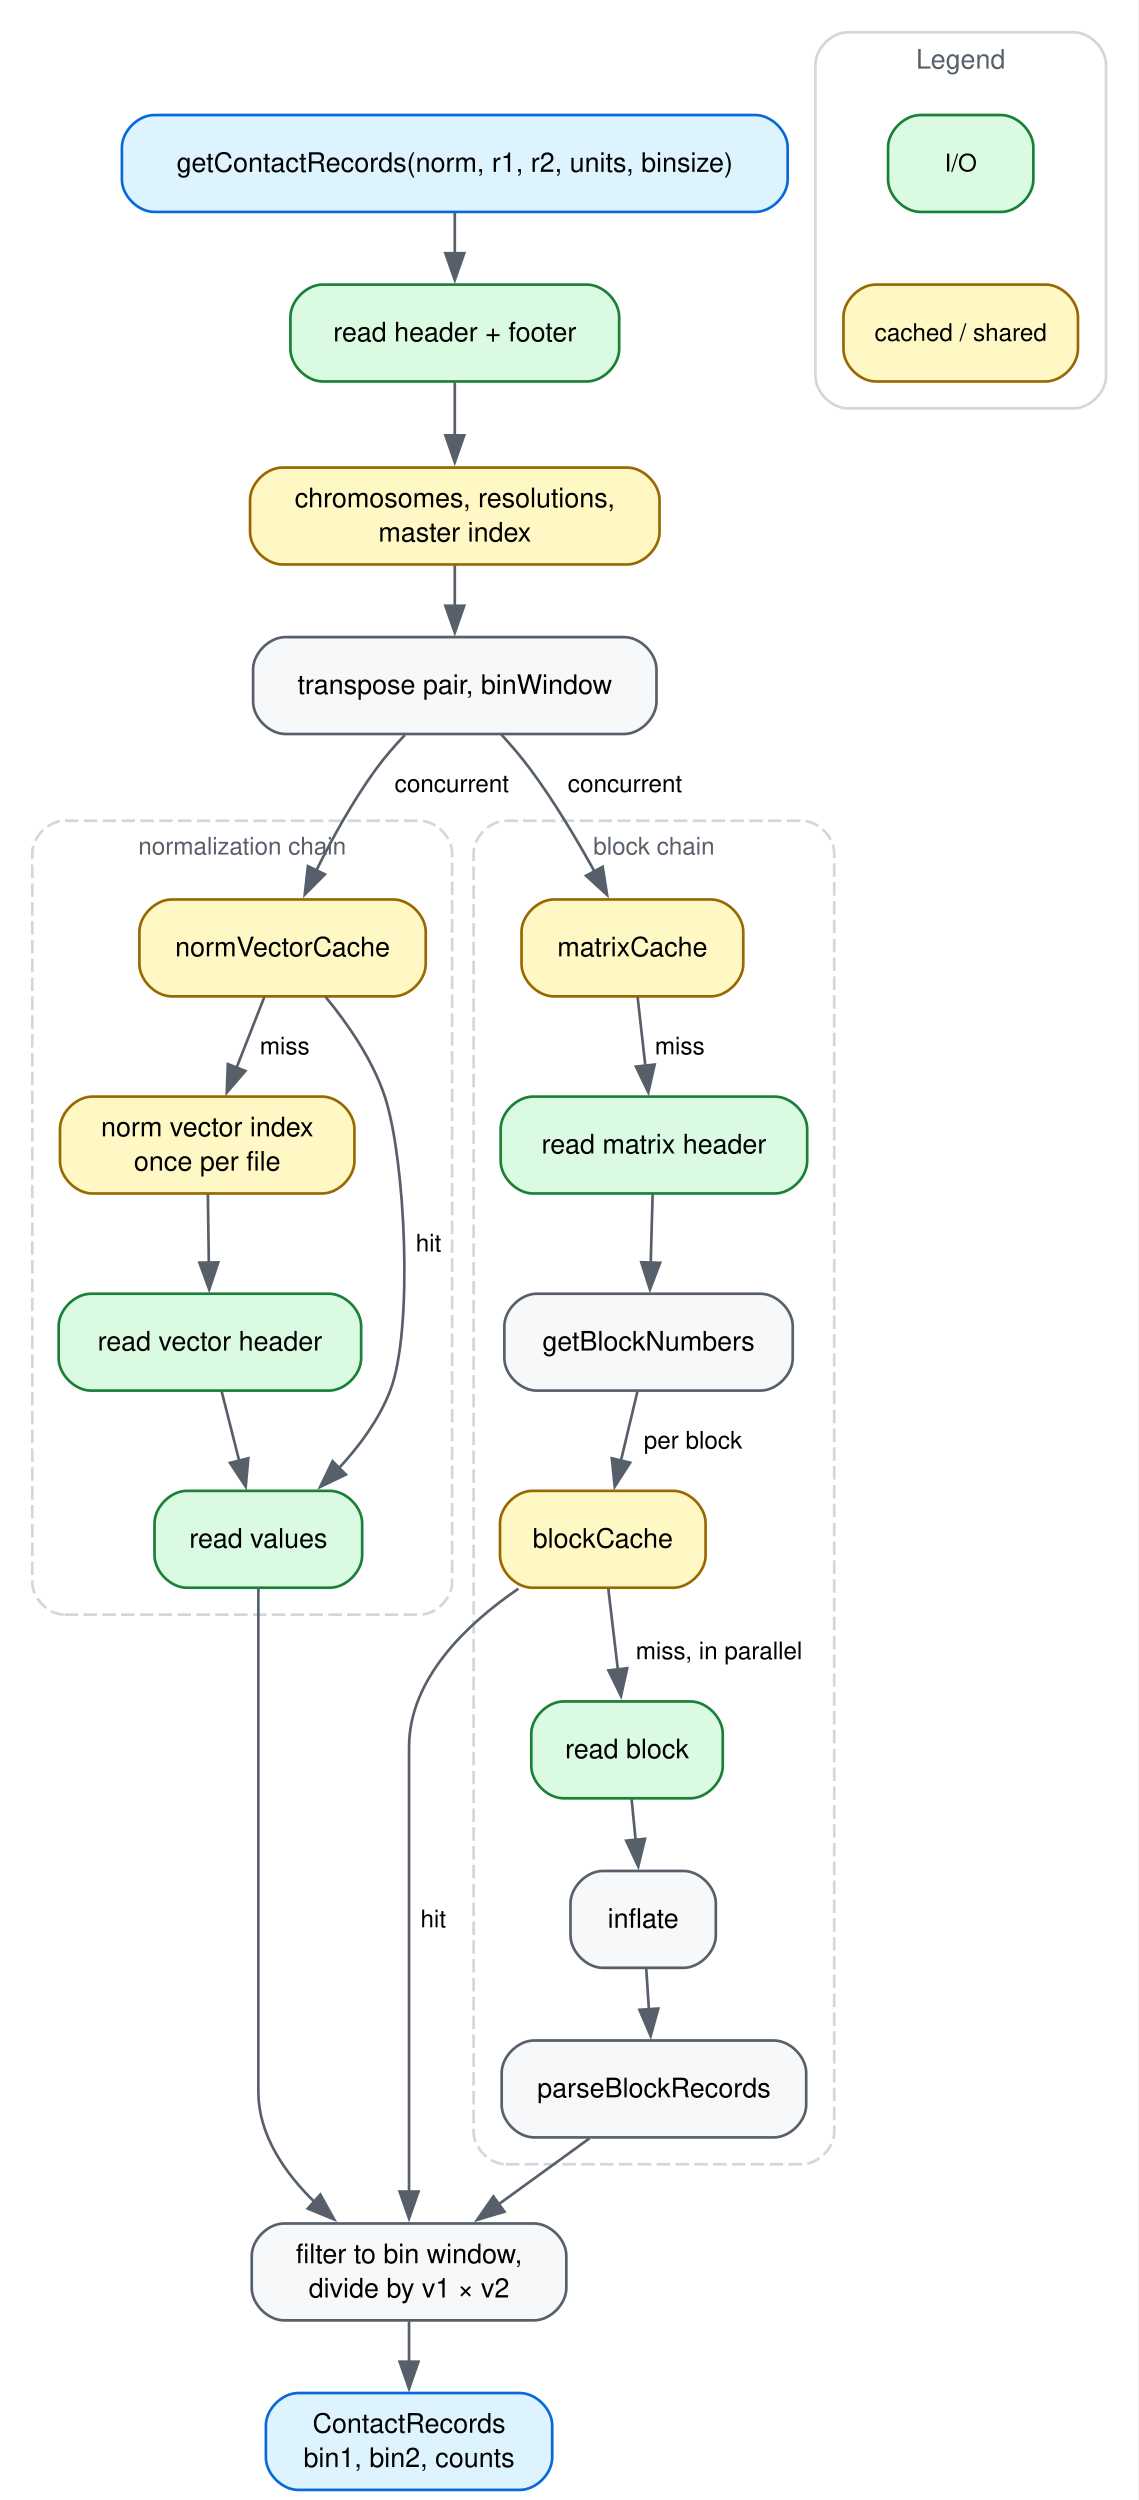
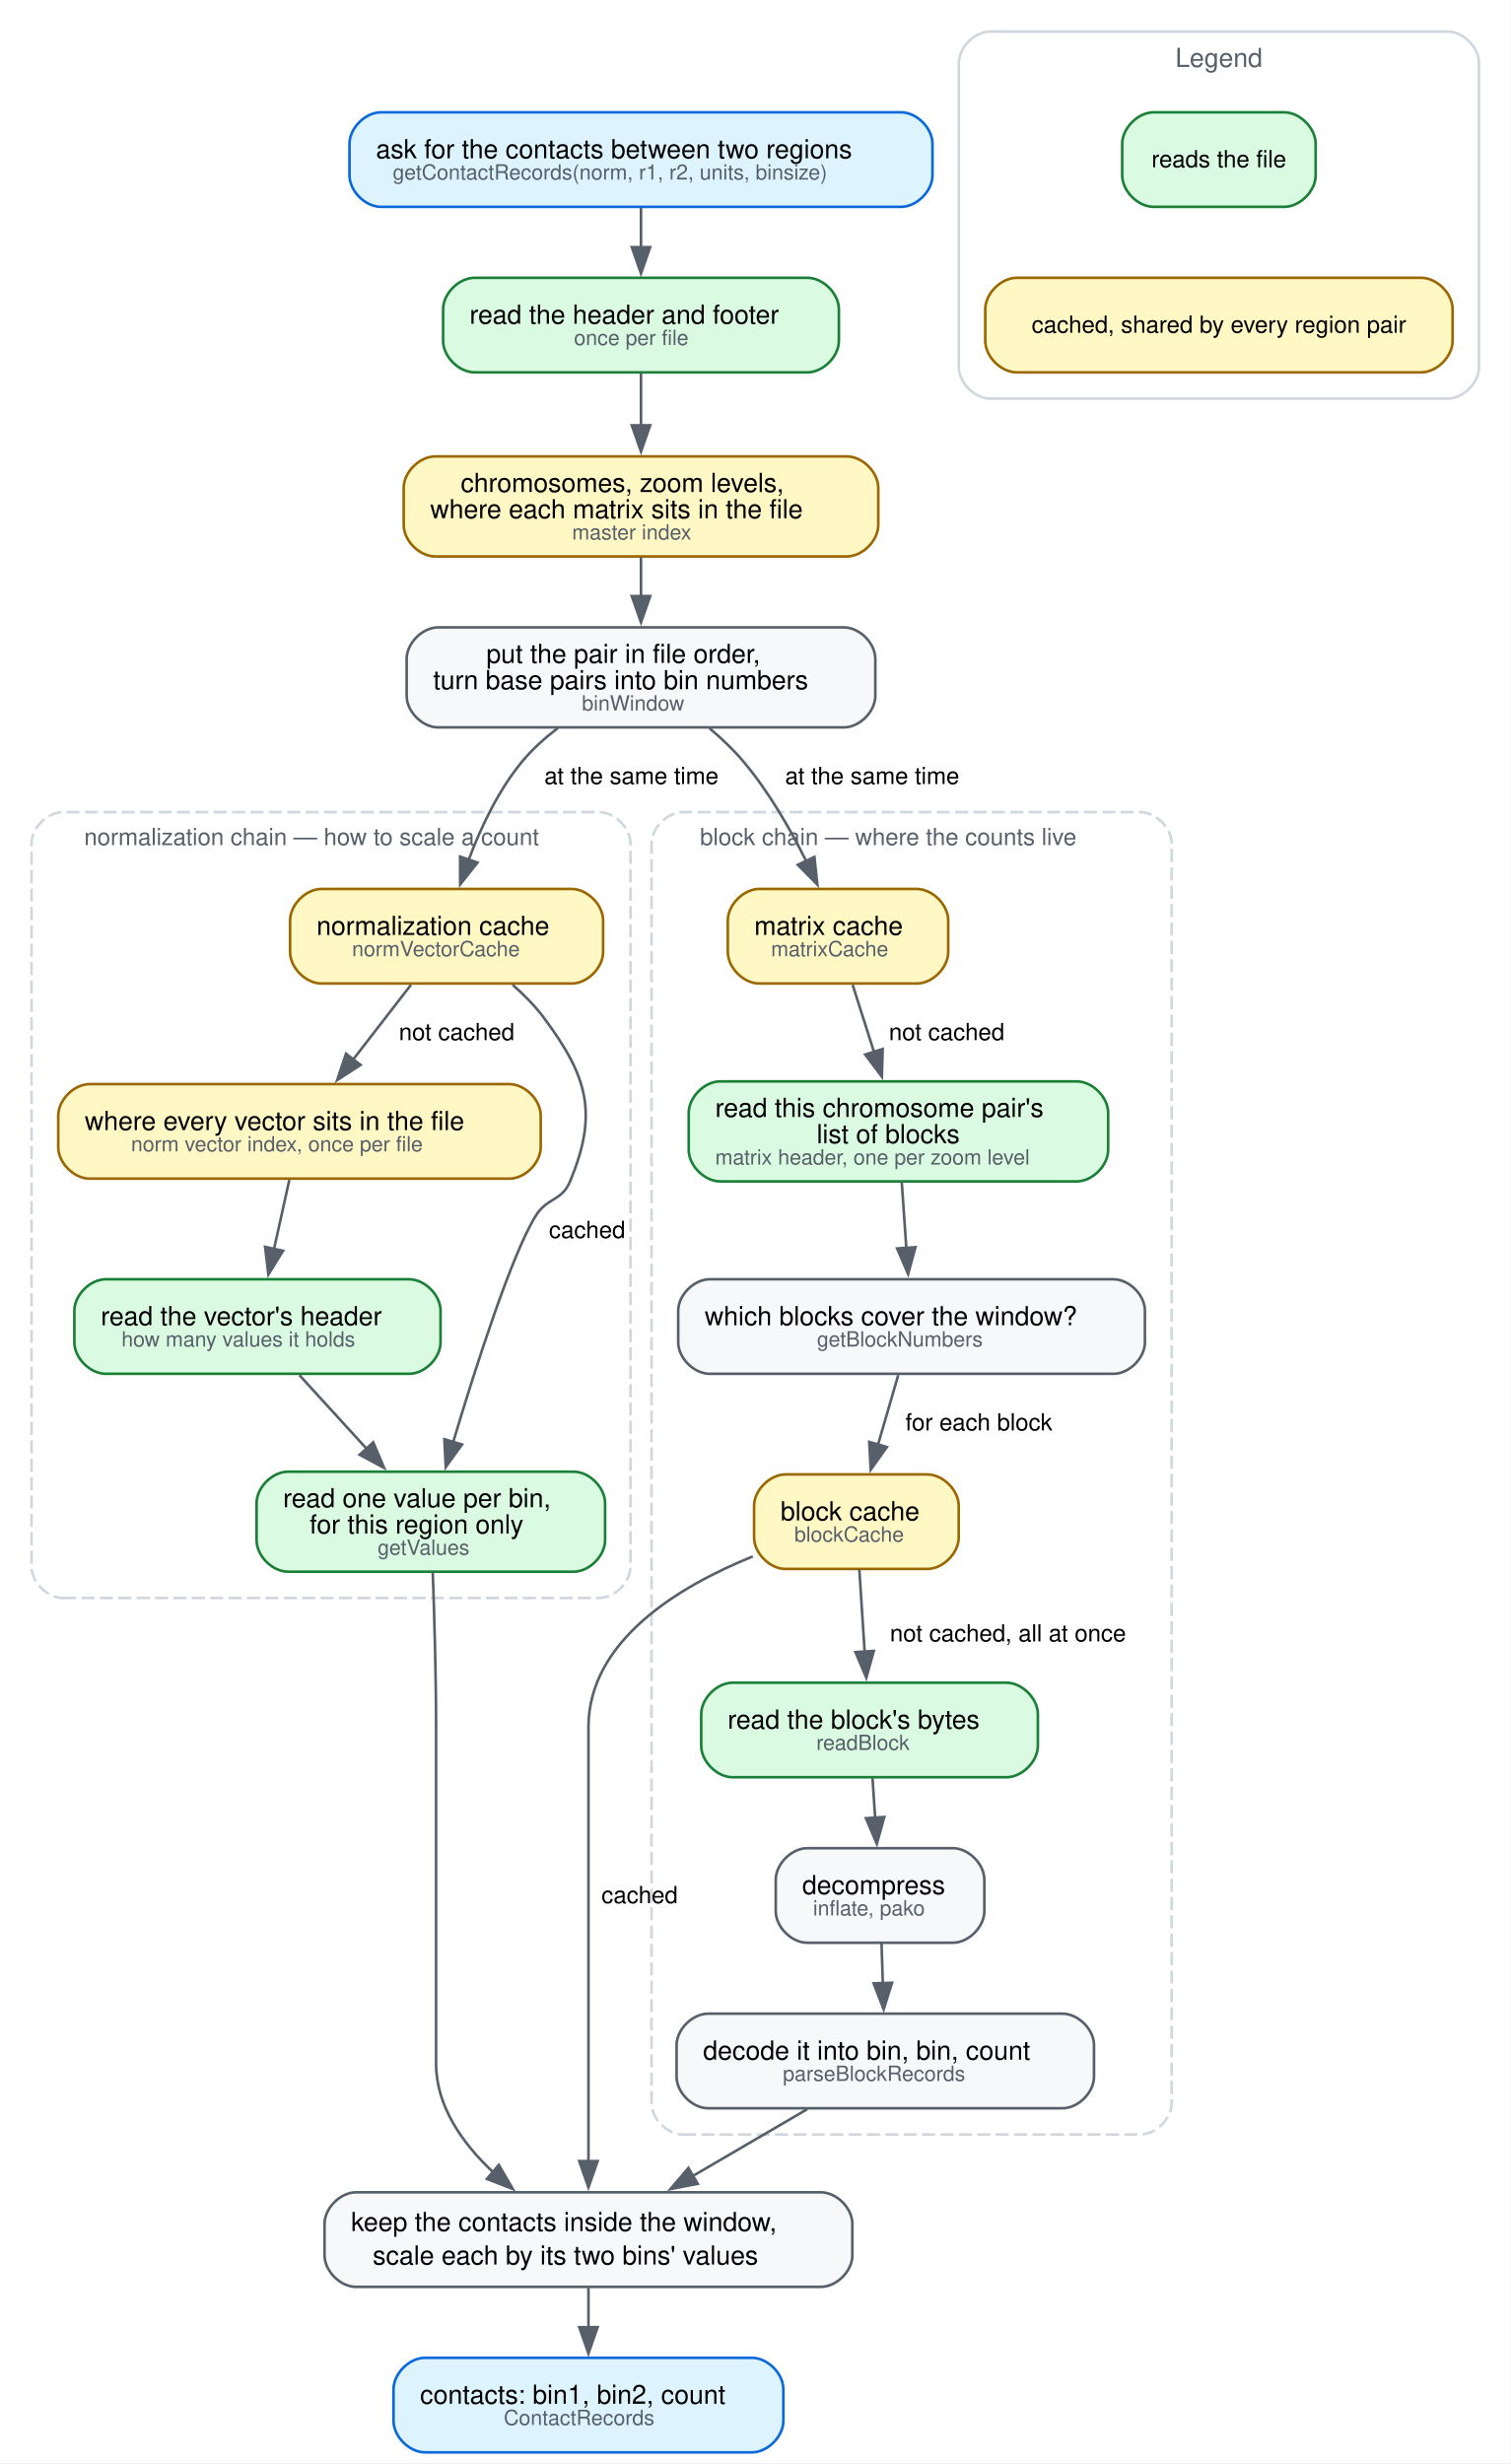
- <svg xmlns="http://www.w3.org/2000/svg" width="423pt" height="929pt" viewBox="0.00 0.00 423.00 929.00">
-   <g id="graph0" class="graph" transform="scale(1 1) rotate(0) translate(4 925.25)">
-     <polygon fill="white" stroke="none" points="-4,4 -4,-925.25 419,-925.25 419,4 -4,4" />
+ <svg xmlns="http://www.w3.org/2000/svg" width="575pt" height="938pt" viewBox="0.00 0.00 575.00 938.00">
+   <g id="graph0" class="graph" transform="scale(1 1) rotate(0) translate(4 933.57)">
+     <polygon fill="white" stroke="none" points="-4,4 -4,-933.57 571,-933.57 571,4 -4,4" />
    <g id="clust1" class="cluster">
-       <path fill="white" stroke="#d0d7de" stroke-dasharray="5,2" d="M20,-325.25C20,-325.25 152,-325.25 152,-325.25 158,-325.25 164,-331.25 164,-337.25 164,-337.25 164,-608.25 164,-608.25 164,-614.25 158,-620.25 152,-620.25 152,-620.25 20,-620.25 20,-620.25 14,-620.25 8,-614.25 8,-608.25 8,-608.25 8,-337.25 8,-337.25 8,-331.25 14,-325.25 20,-325.25" />
-       <text xml:space="preserve" text-anchor="middle" x="86" y="-607.7" font-family="Helvetica,sans-Serif" font-size="9.00" fill="#57606a">normalization chain</text>
+       <path fill="white" stroke="#d0d7de" stroke-dasharray="5,2" d="M20,-325.25C20,-325.25 224,-325.25 224,-325.25 230,-325.25 236,-331.25 236,-337.25 236,-337.25 236,-612.41 236,-612.41 236,-618.41 230,-624.41 224,-624.41 224,-624.41 20,-624.41 20,-624.41 14,-624.41 8,-618.41 8,-612.41 8,-612.41 8,-337.25 8,-337.25 8,-331.25 14,-325.25 20,-325.25" />
+       <text xml:space="preserve" text-anchor="middle" x="114.62" y="-611.86" font-family="Helvetica,sans-Serif" font-size="9.00" fill="#57606a">normalization chain — how to scale a count</text>
    </g>
    <g id="clust2" class="cluster">
-       <path fill="white" stroke="#d0d7de" stroke-dasharray="5,2" d="M184,-121C184,-121 294,-121 294,-121 300,-121 306,-127 306,-133 306,-133 306,-608.25 306,-608.25 306,-614.25 300,-620.25 294,-620.25 294,-620.25 184,-620.25 184,-620.25 178,-620.25 172,-614.25 172,-608.25 172,-608.25 172,-133 172,-133 172,-127 178,-121 184,-121" />
-       <text xml:space="preserve" text-anchor="middle" x="239" y="-607.7" font-family="Helvetica,sans-Serif" font-size="9.00" fill="#57606a">block chain</text>
+       <path fill="white" stroke="#d0d7de" stroke-dasharray="5,2" d="M256,-121C256,-121 430,-121 430,-121 436,-121 442,-127 442,-133 442,-133 442,-612.41 442,-612.41 442,-618.41 436,-624.41 430,-624.41 430,-624.41 256,-624.41 256,-624.41 250,-624.41 244,-618.41 244,-612.41 244,-612.41 244,-133 244,-133 244,-127 250,-121 256,-121" />
+       <text xml:space="preserve" text-anchor="middle" x="334.12" y="-611.86" font-family="Helvetica,sans-Serif" font-size="9.00" fill="#57606a">block chain — where the counts live</text>
    </g>
    <g id="clust4" class="cluster">
-       <path fill="white" stroke="#d0d7de" d="M311,-773.5C311,-773.5 395,-773.5 395,-773.5 401,-773.5 407,-779.5 407,-785.5 407,-785.5 407,-901.25 407,-901.25 407,-907.25 401,-913.25 395,-913.25 395,-913.25 311,-913.25 311,-913.25 305,-913.25 299,-907.25 299,-901.25 299,-901.25 299,-785.5 299,-785.5 299,-779.5 305,-773.5 311,-773.5" />
-       <text xml:space="preserve" text-anchor="middle" x="353" y="-899.75" font-family="Helvetica,sans-Serif" font-size="10.00" fill="#57606a">Legend</text>
+       <path fill="white" stroke="#d0d7de" d="M373,-781.82C373,-781.82 547,-781.82 547,-781.82 553,-781.82 559,-787.82 559,-793.82 559,-793.82 559,-909.57 559,-909.57 559,-915.57 553,-921.57 547,-921.57 547,-921.57 373,-921.57 373,-921.57 367,-921.57 361,-915.57 361,-909.57 361,-909.57 361,-793.82 361,-793.82 361,-787.82 367,-781.82 373,-781.82" />
+       <text xml:space="preserve" text-anchor="middle" x="460" y="-908.07" font-family="Helvetica,sans-Serif" font-size="10.00" fill="#57606a">Legend</text>
    </g>
    <g id="node1" class="node">
-       <path fill="#ddf4ff" stroke="#0969da" d="M276.7,-882.5C276.7,-882.5 53.3,-882.5 53.3,-882.5 47.3,-882.5 41.3,-876.5 41.3,-870.5 41.3,-870.5 41.3,-858.5 41.3,-858.5 41.3,-852.5 47.3,-846.5 53.3,-846.5 53.3,-846.5 276.7,-846.5 276.7,-846.5 282.7,-846.5 288.7,-852.5 288.7,-858.5 288.7,-858.5 288.7,-870.5 288.7,-870.5 288.7,-876.5 282.7,-882.5 276.7,-882.5" />
-       <text xml:space="preserve" text-anchor="middle" x="165" y="-861.38" font-family="Helvetica,sans-Serif" font-size="10.00">getContactRecords(norm, r1, r2, units, binsize)</text>
+       <path fill="#ddf4ff" stroke="#0969da" d="M338.96,-890.82C338.96,-890.82 141.04,-890.82 141.04,-890.82 135.04,-890.82 129.04,-884.82 129.04,-878.82 129.04,-878.82 129.04,-866.82 129.04,-866.82 129.04,-860.82 135.04,-854.82 141.04,-854.82 141.04,-854.82 338.96,-854.82 338.96,-854.82 344.96,-854.82 350.96,-860.82 350.96,-866.82 350.96,-866.82 350.96,-878.82 350.96,-878.82 350.96,-884.82 344.96,-890.82 338.96,-890.82" />
+       <text xml:space="preserve" text-anchor="start" x="139.12" y="-873.32" font-family="Helvetica,sans-Serif" font-size="10.00">ask for the contacts between two regions</text>
+       <text xml:space="preserve" text-anchor="start" x="145.5" y="-865.22" font-family="Helvetica,sans-Serif" font-size="8.00" fill="#57606a">getContactRecords(norm, r1, r2, units, binsize)</text>
    </g>
    <g id="node2" class="node">
-       <path fill="#dafbe1" stroke="#1a7f37" d="M214.08,-819.5C214.08,-819.5 115.92,-819.5 115.92,-819.5 109.92,-819.5 103.92,-813.5 103.92,-807.5 103.92,-807.5 103.92,-795.5 103.92,-795.5 103.92,-789.5 109.92,-783.5 115.92,-783.5 115.92,-783.5 214.08,-783.5 214.08,-783.5 220.08,-783.5 226.08,-789.5 226.08,-795.5 226.08,-795.5 226.08,-807.5 226.08,-807.5 226.08,-813.5 220.08,-819.5 214.08,-819.5" />
-       <text xml:space="preserve" text-anchor="middle" x="165" y="-798.38" font-family="Helvetica,sans-Serif" font-size="10.00">read header + footer</text>
+       <path fill="#dafbe1" stroke="#1a7f37" d="M303.33,-827.82C303.33,-827.82 176.67,-827.82 176.67,-827.82 170.67,-827.82 164.67,-821.82 164.67,-815.82 164.67,-815.82 164.67,-803.82 164.67,-803.82 164.67,-797.82 170.67,-791.82 176.67,-791.82 176.67,-791.82 303.33,-791.82 303.33,-791.82 309.33,-791.82 315.33,-797.82 315.33,-803.82 315.33,-803.82 315.33,-815.82 315.33,-815.82 315.33,-821.82 309.33,-827.82 303.33,-827.82" />
+       <text xml:space="preserve" text-anchor="start" x="174.75" y="-810.32" font-family="Helvetica,sans-Serif" font-size="10.00">read the header and footer</text>
+       <text xml:space="preserve" text-anchor="start" x="214.5" y="-802.22" font-family="Helvetica,sans-Serif" font-size="8.00" fill="#57606a">once per file</text>
    </g>
    <g id="edge1" class="edge">
-       <path fill="none" stroke="#57606a" d="M165,-846.18C165,-841.38 165,-836.03 165,-830.77" />
-       <polygon fill="#57606a" stroke="#57606a" points="168.5,-831.16 165,-821.16 161.5,-831.16 168.5,-831.16" />
+       <path fill="none" stroke="#57606a" d="M240,-854.5C240,-849.7 240,-844.35 240,-839.09" />
+       <polygon fill="#57606a" stroke="#57606a" points="243.5,-839.48 240,-829.48 236.5,-839.48 243.5,-839.48" />
    </g>
    <g id="node3" class="node">
-       <path fill="#fff8c5" stroke="#9a6700" d="M229.08,-751.5C229.08,-751.5 100.92,-751.5 100.92,-751.5 94.92,-751.5 88.92,-745.5 88.92,-739.5 88.92,-739.5 88.92,-727.5 88.92,-727.5 88.92,-721.5 94.92,-715.5 100.92,-715.5 100.92,-715.5 229.08,-715.5 229.08,-715.5 235.08,-715.5 241.08,-721.5 241.08,-727.5 241.08,-727.5 241.08,-739.5 241.08,-739.5 241.08,-745.5 235.08,-751.5 229.08,-751.5" />
-       <text xml:space="preserve" text-anchor="middle" x="165" y="-736.75" font-family="Helvetica,sans-Serif" font-size="10.00">chromosomes, resolutions,</text>
-       <text xml:space="preserve" text-anchor="middle" x="165" y="-724" font-family="Helvetica,sans-Serif" font-size="10.00">master index</text>
+       <path fill="#fff8c5" stroke="#9a6700" d="M318.33,-759.82C318.33,-759.82 161.67,-759.82 161.67,-759.82 155.67,-759.82 149.67,-753.82 149.67,-747.82 149.67,-747.82 149.67,-733.74 149.67,-733.74 149.67,-727.74 155.67,-721.74 161.67,-721.74 161.67,-721.74 318.33,-721.74 318.33,-721.74 324.33,-721.74 330.33,-727.74 330.33,-733.74 330.33,-733.74 330.33,-747.82 330.33,-747.82 330.33,-753.82 324.33,-759.82 318.33,-759.82" />
+       <text xml:space="preserve" text-anchor="start" x="171.38" y="-746.28" font-family="Helvetica,sans-Serif" font-size="10.00">chromosomes, zoom levels,</text>
+       <text xml:space="preserve" text-anchor="start" x="159.75" y="-736.28" font-family="Helvetica,sans-Serif" font-size="10.00">where each matrix sits in the file</text>
+       <text xml:space="preserve" text-anchor="start" x="213.75" y="-728.18" font-family="Helvetica,sans-Serif" font-size="8.00" fill="#57606a">master index</text>
    </g>
    <g id="edge2" class="edge">
-       <path fill="none" stroke="#57606a" d="M165,-783.16C165,-777.07 165,-770.05 165,-763.28" />
-       <polygon fill="#57606a" stroke="#57606a" points="168.5,-763.47 165,-753.47 161.5,-763.47 168.5,-763.47" />
+       <path fill="none" stroke="#57606a" d="M240,-791.56C240,-785.47 240,-778.43 240,-771.61" />
+       <polygon fill="#57606a" stroke="#57606a" points="243.5,-771.67 240,-761.67 236.5,-771.67 243.5,-771.67" />
    </g>
    <g id="node4" class="node">
-       <path fill="#f6f8fa" stroke="#57606a" d="M227.95,-688.5C227.95,-688.5 102.05,-688.5 102.05,-688.5 96.05,-688.5 90.05,-682.5 90.05,-676.5 90.05,-676.5 90.05,-664.5 90.05,-664.5 90.05,-658.5 96.05,-652.5 102.05,-652.5 102.05,-652.5 227.95,-652.5 227.95,-652.5 233.95,-652.5 239.95,-658.5 239.95,-664.5 239.95,-664.5 239.95,-676.5 239.95,-676.5 239.95,-682.5 233.95,-688.5 227.95,-688.5" />
-       <text xml:space="preserve" text-anchor="middle" x="165" y="-667.38" font-family="Helvetica,sans-Serif" font-size="10.00">transpose pair, binWindow</text>
+       <path fill="#f6f8fa" stroke="#57606a" d="M317.2,-694.74C317.2,-694.74 162.8,-694.74 162.8,-694.74 156.8,-694.74 150.8,-688.74 150.8,-682.74 150.8,-682.74 150.8,-668.66 150.8,-668.66 150.8,-662.66 156.8,-656.66 162.8,-656.66 162.8,-656.66 317.2,-656.66 317.2,-656.66 323.2,-656.66 329.2,-662.66 329.2,-668.66 329.2,-668.66 329.2,-682.74 329.2,-682.74 329.2,-688.74 323.2,-694.74 317.2,-694.74" />
+       <text xml:space="preserve" text-anchor="start" x="181.12" y="-681.2" font-family="Helvetica,sans-Serif" font-size="10.00">put the pair in file order,</text>
+       <text xml:space="preserve" text-anchor="start" x="160.88" y="-671.2" font-family="Helvetica,sans-Serif" font-size="10.00">turn base pairs into bin numbers</text>
+       <text xml:space="preserve" text-anchor="start" x="217.5" y="-663.1" font-family="Helvetica,sans-Serif" font-size="8.00" fill="#57606a">binWindow</text>
    </g>
    <g id="edge3" class="edge">
-       <path fill="none" stroke="#57606a" d="M165,-715.18C165,-710.38 165,-705.03 165,-699.77" />
-       <polygon fill="#57606a" stroke="#57606a" points="168.5,-700.16 165,-690.16 161.5,-700.16 168.5,-700.16" />
+       <path fill="none" stroke="#57606a" d="M240,-721.53C240,-716.74 240,-711.44 240,-706.22" />
+       <polygon fill="#57606a" stroke="#57606a" points="243.5,-706.64 240,-696.64 236.5,-706.64 243.5,-706.64" />
    </g>
    <g id="node5" class="node">
-       <path fill="#fff8c5" stroke="#9a6700" d="M142.2,-591C142.2,-591 59.8,-591 59.8,-591 53.8,-591 47.8,-585 47.8,-579 47.8,-579 47.8,-567 47.8,-567 47.8,-561 53.8,-555 59.8,-555 59.8,-555 142.2,-555 142.2,-555 148.2,-555 154.2,-561 154.2,-567 154.2,-567 154.2,-579 154.2,-579 154.2,-585 148.2,-591 142.2,-591" />
-       <text xml:space="preserve" text-anchor="middle" x="101" y="-569.88" font-family="Helvetica,sans-Serif" font-size="10.00">normVectorCache</text>
+       <path fill="#fff8c5" stroke="#9a6700" d="M213.58,-595.16C213.58,-595.16 118.42,-595.16 118.42,-595.16 112.42,-595.16 106.42,-589.16 106.42,-583.16 106.42,-583.16 106.42,-571.16 106.42,-571.16 106.42,-565.16 112.42,-559.16 118.42,-559.16 118.42,-559.16 213.58,-559.16 213.58,-559.16 219.58,-559.16 225.58,-565.16 225.58,-571.16 225.58,-571.16 225.58,-583.16 225.58,-583.16 225.58,-589.16 219.58,-595.16 213.58,-595.16" />
+       <text xml:space="preserve" text-anchor="start" x="116.5" y="-577.66" font-family="Helvetica,sans-Serif" font-size="10.00">normalization cache</text>
+       <text xml:space="preserve" text-anchor="start" x="130" y="-569.56" font-family="Helvetica,sans-Serif" font-size="8.00" fill="#57606a">normVectorCache</text>
    </g>
    <g id="edge4" class="edge">
-       <path fill="none" stroke="#57606a" d="M146.48,-652.16C142.7,-648.19 138.92,-643.85 135.75,-639.5 127.18,-627.76 119.41,-613.63 113.4,-601.51" />
-       <polygon fill="#57606a" stroke="#57606a" points="116.73,-600.35 109.25,-592.84 110.42,-603.37 116.73,-600.35" />
-       <text xml:space="preserve" text-anchor="middle" x="163.88" y="-630.95" font-family="Helvetica,sans-Serif" font-size="9.00"> concurrent </text>
+       <path fill="none" stroke="#57606a" d="M208.38,-656.43C203.41,-652.64 198.64,-648.36 194.75,-643.66 185.71,-632.75 179.02,-618.55 174.38,-606.17" />
+       <polygon fill="#57606a" stroke="#57606a" points="177.75,-605.2 171.18,-596.88 171.13,-607.48 177.75,-605.2" />
+       <text xml:space="preserve" text-anchor="middle" x="236.38" y="-635.11" font-family="Helvetica,sans-Serif" font-size="9.00"> at the same time </text>
    </g>
    <g id="node9" class="node">
-       <path fill="#fff8c5" stroke="#9a6700" d="M260.2,-591C260.2,-591 201.8,-591 201.8,-591 195.8,-591 189.8,-585 189.8,-579 189.8,-579 189.8,-567 189.8,-567 189.8,-561 195.8,-555 201.8,-555 201.8,-555 260.2,-555 260.2,-555 266.2,-555 272.2,-561 272.2,-567 272.2,-567 272.2,-579 272.2,-579 272.2,-585 266.2,-591 260.2,-591" />
-       <text xml:space="preserve" text-anchor="middle" x="231" y="-569.88" font-family="Helvetica,sans-Serif" font-size="10.00">matrixCache</text>
+       <path fill="#fff8c5" stroke="#9a6700" d="M344.95,-595.16C344.95,-595.16 285.05,-595.16 285.05,-595.16 279.05,-595.16 273.05,-589.16 273.05,-583.16 273.05,-583.16 273.05,-571.16 273.05,-571.16 273.05,-565.16 279.05,-559.16 285.05,-559.16 285.05,-559.16 344.95,-559.16 344.95,-559.16 350.95,-559.16 356.95,-565.16 356.95,-571.16 356.95,-571.16 356.95,-583.16 356.95,-583.16 356.95,-589.16 350.95,-595.16 344.95,-595.16" />
+       <text xml:space="preserve" text-anchor="start" x="283.12" y="-577.66" font-family="Helvetica,sans-Serif" font-size="10.00">matrix cache</text>
+       <text xml:space="preserve" text-anchor="start" x="289.5" y="-569.56" font-family="Helvetica,sans-Serif" font-size="8.00" fill="#57606a">matrixCache</text>
    </g>
    <g id="edge5" class="edge">
-       <path fill="none" stroke="#57606a" d="M182.28,-652.31C186,-648.26 189.77,-643.85 193,-639.5 201.85,-627.58 210.28,-613.43 216.95,-601.34" />
-       <polygon fill="#57606a" stroke="#57606a" points="219.95,-603.15 221.6,-592.68 213.78,-599.83 219.95,-603.15" />
-       <text xml:space="preserve" text-anchor="middle" x="228.23" y="-630.95" font-family="Helvetica,sans-Serif" font-size="9.00"> concurrent </text>
+       <path fill="none" stroke="#57606a" d="M266.07,-656.35C270.68,-652.46 275.21,-648.16 279,-643.66 288.58,-632.3 296.79,-618.01 302.94,-605.67" />
+       <polygon fill="#57606a" stroke="#57606a" points="306.01,-607.36 307.14,-596.82 299.69,-604.35 306.01,-607.36" />
+       <text xml:space="preserve" text-anchor="middle" x="328.03" y="-635.11" font-family="Helvetica,sans-Serif" font-size="9.00"> at the same time </text>
    </g>
    <g id="node6" class="node">
-       <path fill="#fff8c5" stroke="#9a6700" d="M115.71,-517.75C115.71,-517.75 30.29,-517.75 30.29,-517.75 24.29,-517.75 18.29,-511.75 18.29,-505.75 18.29,-505.75 18.29,-493.75 18.29,-493.75 18.29,-487.75 24.29,-481.75 30.29,-481.75 30.29,-481.75 115.71,-481.75 115.71,-481.75 121.71,-481.75 127.71,-487.75 127.71,-493.75 127.71,-493.75 127.71,-505.75 127.71,-505.75 127.71,-511.75 121.71,-517.75 115.71,-517.75" />
-       <text xml:space="preserve" text-anchor="middle" x="73" y="-503" font-family="Helvetica,sans-Serif" font-size="10.00">norm vector index</text>
-       <text xml:space="preserve" text-anchor="middle" x="73" y="-490.25" font-family="Helvetica,sans-Serif" font-size="10.00">once per file</text>
+       <path fill="#fff8c5" stroke="#9a6700" d="M189.83,-520.87C189.83,-520.87 30.17,-520.87 30.17,-520.87 24.17,-520.87 18.17,-514.87 18.17,-508.87 18.17,-508.87 18.17,-496.87 18.17,-496.87 18.17,-490.87 24.17,-484.87 30.17,-484.87 30.17,-484.87 189.83,-484.87 189.83,-484.87 195.83,-484.87 201.83,-490.87 201.83,-496.87 201.83,-496.87 201.83,-508.87 201.83,-508.87 201.83,-514.87 195.83,-520.87 189.83,-520.87" />
+       <text xml:space="preserve" text-anchor="start" x="28.25" y="-503.37" font-family="Helvetica,sans-Serif" font-size="10.00">where every vector sits in the file</text>
+       <text xml:space="preserve" text-anchor="start" x="45.88" y="-495.27" font-family="Helvetica,sans-Serif" font-size="8.00" fill="#57606a">norm vector index, once per file</text>
    </g>
    <g id="edge6" class="edge">
-       <path fill="none" stroke="#57606a" d="M94.22,-554.75C91.13,-546.88 87.38,-537.35 83.91,-528.5" />
-       <polygon fill="#57606a" stroke="#57606a" points="87.18,-527.27 80.27,-519.25 80.67,-529.83 87.18,-527.27" />
-       <text xml:space="preserve" text-anchor="middle" x="101.8" y="-533.45" font-family="Helvetica,sans-Serif" font-size="9.00"> miss </text>
+       <path fill="none" stroke="#57606a" d="M152.44,-558.66C145.84,-550.14 137.76,-539.71 130.43,-530.24" />
+       <polygon fill="#57606a" stroke="#57606a" points="133.25,-528.17 124.36,-522.4 127.72,-532.45 133.25,-528.17" />
+       <text xml:space="preserve" text-anchor="middle" x="169.85" y="-537.61" font-family="Helvetica,sans-Serif" font-size="9.00"> not cached </text>
    </g>
    <g id="node8" class="node">
-       <path fill="#dafbe1" stroke="#1a7f37" d="M118.58,-371.25C118.58,-371.25 65.42,-371.25 65.42,-371.25 59.42,-371.25 53.42,-365.25 53.42,-359.25 53.42,-359.25 53.42,-347.25 53.42,-347.25 53.42,-341.25 59.42,-335.25 65.42,-335.25 65.42,-335.25 118.58,-335.25 118.58,-335.25 124.58,-335.25 130.58,-341.25 130.58,-347.25 130.58,-347.25 130.58,-359.25 130.58,-359.25 130.58,-365.25 124.58,-371.25 118.58,-371.25" />
-       <text xml:space="preserve" text-anchor="middle" x="92" y="-350.12" font-family="Helvetica,sans-Serif" font-size="10.00">read values</text>
+       <path fill="#dafbe1" stroke="#1a7f37" d="M214.33,-373.33C214.33,-373.33 105.67,-373.33 105.67,-373.33 99.67,-373.33 93.67,-367.33 93.67,-361.33 93.67,-361.33 93.67,-347.25 93.67,-347.25 93.67,-341.25 99.67,-335.25 105.67,-335.25 105.67,-335.25 214.33,-335.25 214.33,-335.25 220.33,-335.25 226.33,-341.25 226.33,-347.25 226.33,-347.25 226.33,-361.33 226.33,-361.33 226.33,-367.33 220.33,-373.33 214.33,-373.33" />
+       <text xml:space="preserve" text-anchor="start" x="103.75" y="-359.79" font-family="Helvetica,sans-Serif" font-size="10.00">read one value per bin,</text>
+       <text xml:space="preserve" text-anchor="start" x="113.88" y="-349.79" font-family="Helvetica,sans-Serif" font-size="10.00">for this region only</text>
+       <text xml:space="preserve" text-anchor="start" x="139.75" y="-341.69" font-family="Helvetica,sans-Serif" font-size="8.00" fill="#57606a">getValues</text>
    </g>
    <g id="edge10" class="edge">
-       <path fill="none" stroke="#57606a" d="M116.93,-554.88C125.18,-544.86 134.45,-531.51 139,-517.75 146.62,-494.69 149.72,-431.16 141,-408.5 136.91,-397.86 129.66,-388.01 121.97,-379.71" />
-       <polygon fill="#57606a" stroke="#57606a" points="124.52,-377.31 114.98,-372.71 119.57,-382.26 124.52,-377.31" />
-       <text xml:space="preserve" text-anchor="middle" x="155.24" y="-460.2" font-family="Helvetica,sans-Serif" font-size="9.00"> hit </text>
+       <path fill="none" stroke="#57606a" d="M191.12,-558.68C195.45,-554.9 199.64,-550.67 203,-546.16 219.76,-523.66 223.74,-509.75 213,-483.83 209.87,-476.28 204.34,-477.76 200,-470.83 190.85,-456.22 177.21,-413.63 168.46,-384.45" />
+       <polygon fill="#57606a" stroke="#57606a" points="171.88,-383.68 165.68,-375.09 165.17,-385.67 171.88,-383.68" />
+       <text xml:space="preserve" text-anchor="middle" x="219.5" y="-462.28" font-family="Helvetica,sans-Serif" font-size="9.00"> cached </text>
    </g>
    <g id="node7" class="node">
-       <path fill="#dafbe1" stroke="#1a7f37" d="M118.2,-444.5C118.2,-444.5 29.8,-444.5 29.8,-444.5 23.8,-444.5 17.8,-438.5 17.8,-432.5 17.8,-432.5 17.8,-420.5 17.8,-420.5 17.8,-414.5 23.8,-408.5 29.8,-408.5 29.8,-408.5 118.2,-408.5 118.2,-408.5 124.2,-408.5 130.2,-414.5 130.2,-420.5 130.2,-420.5 130.2,-432.5 130.2,-432.5 130.2,-438.5 124.2,-444.5 118.2,-444.5" />
-       <text xml:space="preserve" text-anchor="middle" x="74" y="-423.38" font-family="Helvetica,sans-Serif" font-size="10.00">read vector header</text>
+       <path fill="#dafbe1" stroke="#1a7f37" d="M151.7,-446.58C151.7,-446.58 36.3,-446.58 36.3,-446.58 30.3,-446.58 24.3,-440.58 24.3,-434.58 24.3,-434.58 24.3,-422.58 24.3,-422.58 24.3,-416.58 30.3,-410.58 36.3,-410.58 36.3,-410.58 151.7,-410.58 151.7,-410.58 157.7,-410.58 163.7,-416.58 163.7,-422.58 163.7,-422.58 163.7,-434.58 163.7,-434.58 163.7,-440.58 157.7,-446.58 151.7,-446.58" />
+       <text xml:space="preserve" text-anchor="start" x="34.38" y="-429.08" font-family="Helvetica,sans-Serif" font-size="10.00">read the vector's header</text>
+       <text xml:space="preserve" text-anchor="start" x="42.25" y="-420.98" font-family="Helvetica,sans-Serif" font-size="8.00" fill="#57606a">how many values it holds</text>
    </g>
    <g id="edge7" class="edge">
-       <path fill="none" stroke="#57606a" d="M73.24,-481.5C73.35,-473.8 73.48,-464.52 73.6,-455.84" />
-       <polygon fill="#57606a" stroke="#57606a" points="77.1,-456.15 73.74,-446.1 70.1,-456.05 77.1,-456.15" />
+       <path fill="none" stroke="#57606a" d="M106.13,-484.37C104.38,-476.47 102.27,-466.93 100.3,-458.04" />
+       <polygon fill="#57606a" stroke="#57606a" points="103.74,-457.4 98.16,-448.4 96.91,-458.92 103.74,-457.4" />
    </g>
    <g id="edge8" class="edge">
-       <path fill="none" stroke="#57606a" d="M78.36,-408.25C80.33,-400.46 82.7,-391.06 84.91,-382.3" />
-       <polygon fill="#57606a" stroke="#57606a" points="88.26,-383.36 87.31,-372.81 81.47,-381.64 88.26,-383.36" />
+       <path fill="none" stroke="#57606a" d="M109.98,-410.08C117.69,-401.63 127.11,-391.32 135.68,-381.92" />
+       <polygon fill="#57606a" stroke="#57606a" points="138.07,-384.5 142.23,-374.75 132.9,-379.78 138.07,-384.5" />
    </g>
    <g id="node16" class="node">
-       <path fill="#f6f8fa" stroke="#57606a" d="M194.45,-99C194.45,-99 101.55,-99 101.55,-99 95.55,-99 89.55,-93 89.55,-87 89.55,-87 89.55,-75 89.55,-75 89.55,-69 95.55,-63 101.55,-63 101.55,-63 194.45,-63 194.45,-63 200.45,-63 206.45,-69 206.45,-75 206.45,-75 206.45,-87 206.45,-87 206.45,-93 200.45,-99 194.45,-99" />
-       <text xml:space="preserve" text-anchor="middle" x="148" y="-84.25" font-family="Helvetica,sans-Serif" font-size="10.00">filter to bin window,</text>
-       <text xml:space="preserve" text-anchor="middle" x="148" y="-71.5" font-family="Helvetica,sans-Serif" font-size="10.00">divide by v1 × v2</text>
+       <path fill="#f6f8fa" stroke="#57606a" d="M308.46,-99C308.46,-99 131.54,-99 131.54,-99 125.54,-99 119.54,-93 119.54,-87 119.54,-87 119.54,-75 119.54,-75 119.54,-69 125.54,-63 131.54,-63 131.54,-63 308.46,-63 308.46,-63 314.46,-63 320.46,-69 320.46,-75 320.46,-75 320.46,-87 320.46,-87 320.46,-93 314.46,-99 308.46,-99" />
+       <text xml:space="preserve" text-anchor="start" x="129.62" y="-84.25" font-family="Helvetica,sans-Serif" font-size="10.00">keep the contacts inside the window,</text>
+       <text xml:space="preserve" text-anchor="start" x="137.88" y="-71.5" font-family="Helvetica,sans-Serif" font-size="10.00">scale each by its two bins' values</text>
    </g>
    <g id="edge9" class="edge">
-       <path fill="none" stroke="#57606a" d="M92,-334.99C92,-319.53 92,-296.25 92,-276 92,-276 92,-276 92,-148 92,-132.04 101.64,-117.96 112.92,-106.95" />
-       <polygon fill="#57606a" stroke="#57606a" points="115.03,-109.76 120.18,-100.5 110.38,-104.53 115.03,-109.76" />
+       <path fill="none" stroke="#57606a" d="M160.74,-334.87C161.31,-319.21 162,-296.13 162,-276 162,-276 162,-276 162,-148 162,-131.8 171.99,-117.68 183.67,-106.7" />
+       <polygon fill="#57606a" stroke="#57606a" points="185.88,-109.42 191.21,-100.26 181.33,-104.1 185.88,-109.42" />
    </g>
    <g id="node10" class="node">
-       <path fill="#dafbe1" stroke="#1a7f37" d="M283.95,-517.75C283.95,-517.75 194.05,-517.75 194.05,-517.75 188.05,-517.75 182.05,-511.75 182.05,-505.75 182.05,-505.75 182.05,-493.75 182.05,-493.75 182.05,-487.75 188.05,-481.75 194.05,-481.75 194.05,-481.75 283.95,-481.75 283.95,-481.75 289.95,-481.75 295.95,-487.75 295.95,-493.75 295.95,-493.75 295.95,-505.75 295.95,-505.75 295.95,-511.75 289.95,-517.75 283.95,-517.75" />
-       <text xml:space="preserve" text-anchor="middle" x="239" y="-496.62" font-family="Helvetica,sans-Serif" font-size="10.00">read matrix header</text>
+       <path fill="#dafbe1" stroke="#1a7f37" d="M405.83,-521.91C405.83,-521.91 270.17,-521.91 270.17,-521.91 264.17,-521.91 258.17,-515.91 258.17,-509.91 258.17,-509.91 258.17,-495.83 258.17,-495.83 258.17,-489.83 264.17,-483.83 270.17,-483.83 270.17,-483.83 405.83,-483.83 405.83,-483.83 411.83,-483.83 417.83,-489.83 417.83,-495.83 417.83,-495.83 417.83,-509.91 417.83,-509.91 417.83,-515.91 411.83,-521.91 405.83,-521.91" />
+       <text xml:space="preserve" text-anchor="start" x="268.25" y="-508.37" font-family="Helvetica,sans-Serif" font-size="10.00">read this chromosome pair's</text>
+       <text xml:space="preserve" text-anchor="start" x="306.88" y="-498.37" font-family="Helvetica,sans-Serif" font-size="10.00">list of blocks</text>
+       <text xml:space="preserve" text-anchor="start" x="268.25" y="-490.27" font-family="Helvetica,sans-Serif" font-size="8.00" fill="#57606a">matrix header, one per zoom level</text>
    </g>
    <g id="edge11" class="edge">
-       <path fill="none" stroke="#57606a" d="M232.94,-554.75C233.8,-547.05 234.84,-537.77 235.82,-529.09" />
-       <polygon fill="#57606a" stroke="#57606a" points="239.27,-529.67 236.91,-519.34 232.32,-528.89 239.27,-529.67" />
-       <text xml:space="preserve" text-anchor="middle" x="248.6" y="-533.45" font-family="Helvetica,sans-Serif" font-size="9.00"> miss </text>
+       <path fill="none" stroke="#57606a" d="M320.57,-558.66C323.01,-550.99 325.94,-541.78 328.7,-533.11" />
+       <polygon fill="#57606a" stroke="#57606a" points="332.01,-534.25 331.7,-523.66 325.34,-532.13 332.01,-534.25" />
+       <text xml:space="preserve" text-anchor="middle" x="356.38" y="-537.61" font-family="Helvetica,sans-Serif" font-size="9.00"> not cached </text>
    </g>
    <g id="node11" class="node">
-       <path fill="#f6f8fa" stroke="#57606a" d="M278.58,-444.5C278.58,-444.5 195.42,-444.5 195.42,-444.5 189.42,-444.5 183.42,-438.5 183.42,-432.5 183.42,-432.5 183.42,-420.5 183.42,-420.5 183.42,-414.5 189.42,-408.5 195.42,-408.5 195.42,-408.5 278.58,-408.5 278.58,-408.5 284.58,-408.5 290.58,-414.5 290.58,-420.5 290.58,-420.5 290.58,-432.5 290.58,-432.5 290.58,-438.5 284.58,-444.5 278.58,-444.5" />
-       <text xml:space="preserve" text-anchor="middle" x="237" y="-423.38" font-family="Helvetica,sans-Serif" font-size="10.00">getBlockNumbers</text>
+       <path fill="#f6f8fa" stroke="#57606a" d="M419.83,-446.58C419.83,-446.58 266.17,-446.58 266.17,-446.58 260.17,-446.58 254.17,-440.58 254.17,-434.58 254.17,-434.58 254.17,-422.58 254.17,-422.58 254.17,-416.58 260.17,-410.58 266.17,-410.58 266.17,-410.58 419.83,-410.58 419.83,-410.58 425.83,-410.58 431.83,-416.58 431.83,-422.58 431.83,-422.58 431.83,-434.58 431.83,-434.58 431.83,-440.58 425.83,-446.58 419.83,-446.58" />
+       <text xml:space="preserve" text-anchor="start" x="264.25" y="-429.08" font-family="Helvetica,sans-Serif" font-size="10.00">which blocks cover the window?</text>
+       <text xml:space="preserve" text-anchor="start" x="307" y="-420.98" font-family="Helvetica,sans-Serif" font-size="8.00" fill="#57606a">getBlockNumbers</text>
    </g>
    <g id="edge12" class="edge">
-       <path fill="none" stroke="#57606a" d="M238.52,-481.5C238.3,-473.8 238.04,-464.52 237.8,-455.84" />
-       <polygon fill="#57606a" stroke="#57606a" points="241.3,-456 237.52,-446.1 234.3,-456.2 241.3,-456" />
+       <path fill="none" stroke="#57606a" d="M339.26,-483.63C339.79,-476.01 340.41,-466.97 341,-458.49" />
+       <polygon fill="#57606a" stroke="#57606a" points="344.49,-458.8 341.69,-448.58 337.5,-458.31 344.49,-458.8" />
    </g>
    <g id="node12" class="node">
-       <path fill="#fff8c5" stroke="#9a6700" d="M246.2,-371.25C246.2,-371.25 193.8,-371.25 193.8,-371.25 187.8,-371.25 181.8,-365.25 181.8,-359.25 181.8,-359.25 181.8,-347.25 181.8,-347.25 181.8,-341.25 187.8,-335.25 193.8,-335.25 193.8,-335.25 246.2,-335.25 246.2,-335.25 252.2,-335.25 258.2,-341.25 258.2,-347.25 258.2,-347.25 258.2,-359.25 258.2,-359.25 258.2,-365.25 252.2,-371.25 246.2,-371.25" />
-       <text xml:space="preserve" text-anchor="middle" x="220" y="-350.12" font-family="Helvetica,sans-Serif" font-size="10.00">blockCache</text>
+       <path fill="#fff8c5" stroke="#9a6700" d="M348.95,-372.29C348.95,-372.29 295.05,-372.29 295.05,-372.29 289.05,-372.29 283.05,-366.29 283.05,-360.29 283.05,-360.29 283.05,-348.29 283.05,-348.29 283.05,-342.29 289.05,-336.29 295.05,-336.29 295.05,-336.29 348.95,-336.29 348.95,-336.29 354.95,-336.29 360.95,-342.29 360.95,-348.29 360.95,-348.29 360.95,-360.29 360.95,-360.29 360.95,-366.29 354.95,-372.29 348.95,-372.29" />
+       <text xml:space="preserve" text-anchor="start" x="293.12" y="-354.79" font-family="Helvetica,sans-Serif" font-size="10.00">block cache</text>
+       <text xml:space="preserve" text-anchor="start" x="298.38" y="-346.69" font-family="Helvetica,sans-Serif" font-size="8.00" fill="#57606a">blockCache</text>
    </g>
    <g id="edge13" class="edge">
-       <path fill="none" stroke="#57606a" d="M232.88,-408.25C231.03,-400.46 228.78,-391.06 226.69,-382.3" />
-       <polygon fill="#57606a" stroke="#57606a" points="230.15,-381.73 224.43,-372.81 223.35,-383.35 230.15,-381.73" />
-       <text xml:space="preserve" text-anchor="middle" x="253.52" y="-386.95" font-family="Helvetica,sans-Serif" font-size="9.00"> per block </text>
+       <path fill="none" stroke="#57606a" d="M337.92,-410.08C335.59,-402.09 332.79,-392.42 330.18,-383.45" />
+       <polygon fill="#57606a" stroke="#57606a" points="333.61,-382.71 327.46,-374.08 326.89,-384.66 333.61,-382.71" />
+       <text xml:space="preserve" text-anchor="middle" x="368.63" y="-389.03" font-family="Helvetica,sans-Serif" font-size="9.00"> for each block </text>
    </g>
    <g id="node13" class="node">
-       <path fill="#dafbe1" stroke="#1a7f37" d="M252.58,-293C252.58,-293 205.42,-293 205.42,-293 199.42,-293 193.42,-287 193.42,-281 193.42,-281 193.42,-269 193.42,-269 193.42,-263 199.42,-257 205.42,-257 205.42,-257 252.58,-257 252.58,-257 258.58,-257 264.58,-263 264.58,-269 264.58,-269 264.58,-281 264.58,-281 264.58,-287 258.58,-293 252.58,-293" />
-       <text xml:space="preserve" text-anchor="middle" x="229" y="-271.88" font-family="Helvetica,sans-Serif" font-size="10.00">read block</text>
+       <path fill="#dafbe1" stroke="#1a7f37" d="M379.08,-293C379.08,-293 274.92,-293 274.92,-293 268.92,-293 262.92,-287 262.92,-281 262.92,-281 262.92,-269 262.92,-269 262.92,-263 268.92,-257 274.92,-257 274.92,-257 379.08,-257 379.08,-257 385.08,-257 391.08,-263 391.08,-269 391.08,-269 391.08,-281 391.08,-281 391.08,-287 385.08,-293 379.08,-293" />
+       <text xml:space="preserve" text-anchor="start" x="273" y="-275.5" font-family="Helvetica,sans-Serif" font-size="10.00">read the block's bytes</text>
+       <text xml:space="preserve" text-anchor="start" x="306.75" y="-267.4" font-family="Helvetica,sans-Serif" font-size="8.00" fill="#57606a">readBlock</text>
    </g>
    <g id="edge14" class="edge">
-       <path fill="none" stroke="#57606a" d="M222.04,-334.95C223.09,-326.04 224.4,-314.95 225.6,-304.8" />
-       <polygon fill="#57606a" stroke="#57606a" points="229.06,-305.34 226.76,-295 222.11,-304.52 229.06,-305.34" />
-       <text xml:space="preserve" text-anchor="middle" x="263.18" y="-308.7" font-family="Helvetica,sans-Serif" font-size="9.00"> miss, in parallel </text>
+       <path fill="none" stroke="#57606a" d="M323.11,-336.14C323.71,-326.9 324.46,-315.25 325.15,-304.67" />
+       <polygon fill="#57606a" stroke="#57606a" points="328.63,-305.09 325.78,-294.88 321.64,-304.64 328.63,-305.09" />
+       <text xml:space="preserve" text-anchor="middle" x="379.7" y="-308.7" font-family="Helvetica,sans-Serif" font-size="9.00"> not cached, all at once </text>
    </g>
    <g id="edge18" class="edge">
-       <path fill="none" stroke="#57606a" d="M188.63,-334.89C169.23,-321.61 148,-301.31 148,-276 148,-276 148,-276 148,-148 148,-135.75 148,-122.23 148,-110.63" />
-       <polygon fill="#57606a" stroke="#57606a" points="151.5,-110.88 148,-100.88 144.5,-110.88 151.5,-110.88" />
-       <text xml:space="preserve" text-anchor="middle" x="157" y="-209.07" font-family="Helvetica,sans-Serif" font-size="9.00"> hit </text>
+       <path fill="none" stroke="#57606a" d="M282.56,-341.07C253.86,-329.44 220,-308.77 220,-276 220,-276 220,-276 220,-148 220,-135.75 220,-122.23 220,-110.63" />
+       <polygon fill="#57606a" stroke="#57606a" points="223.5,-110.88 220,-100.88 216.5,-110.88 223.5,-110.88" />
+       <text xml:space="preserve" text-anchor="middle" x="239.5" y="-209.07" font-family="Helvetica,sans-Serif" font-size="9.00"> cached </text>
    </g>
    <g id="node14" class="node">
-       <path fill="#f6f8fa" stroke="#57606a" d="M250,-230C250,-230 220,-230 220,-230 214,-230 208,-224 208,-218 208,-218 208,-206 208,-206 208,-200 214,-194 220,-194 220,-194 250,-194 250,-194 256,-194 262,-200 262,-206 262,-206 262,-218 262,-218 262,-224 256,-230 250,-230" />
-       <text xml:space="preserve" text-anchor="middle" x="235" y="-208.88" font-family="Helvetica,sans-Serif" font-size="10.00">inflate</text>
+       <path fill="#f6f8fa" stroke="#57606a" d="M358.7,-230C358.7,-230 303.3,-230 303.3,-230 297.3,-230 291.3,-224 291.3,-218 291.3,-218 291.3,-206 291.3,-206 291.3,-200 297.3,-194 303.3,-194 303.3,-194 358.7,-194 358.7,-194 364.7,-194 370.7,-200 370.7,-206 370.7,-206 370.7,-218 370.7,-218 370.7,-224 364.7,-230 358.7,-230" />
+       <text xml:space="preserve" text-anchor="start" x="301.38" y="-212.5" font-family="Helvetica,sans-Serif" font-size="10.00">decompress</text>
+       <text xml:space="preserve" text-anchor="start" x="305.5" y="-204.4" font-family="Helvetica,sans-Serif" font-size="8.00" fill="#57606a">inflate, pako</text>
    </g>
    <g id="edge15" class="edge">
-       <path fill="none" stroke="#57606a" d="M230.7,-256.68C231.18,-251.88 231.7,-246.53 232.22,-241.27" />
-       <polygon fill="#57606a" stroke="#57606a" points="235.67,-241.95 233.17,-231.66 228.7,-241.26 235.67,-241.95" />
+       <path fill="none" stroke="#57606a" d="M328.14,-256.68C328.45,-251.88 328.8,-246.53 329.15,-241.27" />
+       <polygon fill="#57606a" stroke="#57606a" points="332.61,-241.87 329.78,-231.66 325.63,-241.41 332.61,-241.87" />
    </g>
    <g id="node15" class="node">
-       <path fill="#f6f8fa" stroke="#57606a" d="M283.58,-167C283.58,-167 194.42,-167 194.42,-167 188.42,-167 182.42,-161 182.42,-155 182.42,-155 182.42,-143 182.42,-143 182.42,-137 188.42,-131 194.42,-131 194.42,-131 283.58,-131 283.58,-131 289.58,-131 295.58,-137 295.58,-143 295.58,-143 295.58,-155 295.58,-155 295.58,-161 289.58,-167 283.58,-167" />
-       <text xml:space="preserve" text-anchor="middle" x="239" y="-145.88" font-family="Helvetica,sans-Serif" font-size="10.00">parseBlockRecords</text>
+       <path fill="#f6f8fa" stroke="#57606a" d="M400.45,-167C400.45,-167 265.55,-167 265.55,-167 259.55,-167 253.55,-161 253.55,-155 253.55,-155 253.55,-143 253.55,-143 253.55,-137 259.55,-131 265.55,-131 265.55,-131 400.45,-131 400.45,-131 406.45,-131 412.45,-137 412.45,-143 412.45,-143 412.45,-155 412.45,-155 412.45,-161 406.45,-167 400.45,-167" />
+       <text xml:space="preserve" text-anchor="start" x="263.62" y="-149.5" font-family="Helvetica,sans-Serif" font-size="10.00">decode it into bin, bin, count</text>
+       <text xml:space="preserve" text-anchor="start" x="294" y="-141.4" font-family="Helvetica,sans-Serif" font-size="8.00" fill="#57606a">parseBlockRecords</text>
    </g>
    <g id="edge16" class="edge">
-       <path fill="none" stroke="#57606a" d="M236.14,-193.68C236.45,-188.88 236.8,-183.53 237.15,-178.27" />
-       <polygon fill="#57606a" stroke="#57606a" points="240.61,-178.87 237.78,-168.66 233.63,-178.41 240.61,-178.87" />
+       <path fill="none" stroke="#57606a" d="M331.57,-193.68C331.73,-188.88 331.9,-183.53 332.07,-178.27" />
+       <polygon fill="#57606a" stroke="#57606a" points="335.56,-178.77 332.39,-168.66 328.56,-178.54 335.56,-178.77" />
    </g>
    <g id="edge17" class="edge">
-       <path fill="none" stroke="#57606a" d="M215.09,-130.66C204.72,-123.14 192.41,-114.21 181.18,-106.06" />
-       <polygon fill="#57606a" stroke="#57606a" points="183.44,-103.38 173.29,-100.34 179.33,-109.05 183.44,-103.38" />
+       <path fill="none" stroke="#57606a" d="M303.31,-130.66C289.92,-122.84 273.92,-113.49 259.53,-105.09" />
+       <polygon fill="#57606a" stroke="#57606a" points="261.59,-102.24 251.19,-100.22 258.06,-108.28 261.59,-102.24" />
    </g>
    <g id="node17" class="node">
-       <path fill="#ddf4ff" stroke="#0969da" d="M189.2,-36C189.2,-36 106.8,-36 106.8,-36 100.8,-36 94.8,-30 94.8,-24 94.8,-24 94.8,-12 94.8,-12 94.8,-6 100.8,0 106.8,0 106.8,0 189.2,0 189.2,0 195.2,0 201.2,-6 201.2,-12 201.2,-12 201.2,-24 201.2,-24 201.2,-30 195.2,-36 189.2,-36" />
-       <text xml:space="preserve" text-anchor="middle" x="148" y="-21.25" font-family="Helvetica,sans-Serif" font-size="10.00">ContactRecords</text>
-       <text xml:space="preserve" text-anchor="middle" x="148" y="-8.5" font-family="Helvetica,sans-Serif" font-size="10.00">bin1, bin2, counts</text>
+       <path fill="#ddf4ff" stroke="#0969da" d="M282.2,-36C282.2,-36 157.8,-36 157.8,-36 151.8,-36 145.8,-30 145.8,-24 145.8,-24 145.8,-12 145.8,-12 145.8,-6 151.8,0 157.8,0 157.8,0 282.2,0 282.2,0 288.2,0 294.2,-6 294.2,-12 294.2,-12 294.2,-24 294.2,-24 294.2,-30 288.2,-36 282.2,-36" />
+       <text xml:space="preserve" text-anchor="start" x="155.88" y="-18.5" font-family="Helvetica,sans-Serif" font-size="10.00">contacts: bin1, bin2, count</text>
+       <text xml:space="preserve" text-anchor="start" x="187.75" y="-10.4" font-family="Helvetica,sans-Serif" font-size="8.00" fill="#57606a">ContactRecords</text>
    </g>
    <g id="edge19" class="edge">
-       <path fill="none" stroke="#57606a" d="M148,-62.68C148,-57.88 148,-52.53 148,-47.27" />
-       <polygon fill="#57606a" stroke="#57606a" points="151.5,-47.66 148,-37.66 144.5,-47.66 151.5,-47.66" />
+       <path fill="none" stroke="#57606a" d="M220,-62.68C220,-57.88 220,-52.53 220,-47.27" />
+       <polygon fill="#57606a" stroke="#57606a" points="223.5,-47.66 220,-37.66 216.5,-47.66 223.5,-47.66" />
    </g>
    <g id="node18" class="node">
-       <path fill="#dafbe1" stroke="#1a7f37" d="M368,-882.5C368,-882.5 338,-882.5 338,-882.5 332,-882.5 326,-876.5 326,-870.5 326,-870.5 326,-858.5 326,-858.5 326,-852.5 332,-846.5 338,-846.5 338,-846.5 368,-846.5 368,-846.5 374,-846.5 380,-852.5 380,-858.5 380,-858.5 380,-870.5 380,-870.5 380,-876.5 374,-882.5 368,-882.5" />
-       <text xml:space="preserve" text-anchor="middle" x="353" y="-861.58" font-family="Helvetica,sans-Serif" font-size="9.00">I/O</text>
+       <path fill="#dafbe1" stroke="#1a7f37" d="M484.82,-890.82C484.82,-890.82 435.18,-890.82 435.18,-890.82 429.18,-890.82 423.18,-884.82 423.18,-878.82 423.18,-878.82 423.18,-866.82 423.18,-866.82 423.18,-860.82 429.18,-854.82 435.18,-854.82 435.18,-854.82 484.82,-854.82 484.82,-854.82 490.82,-854.82 496.82,-860.82 496.82,-866.82 496.82,-866.82 496.82,-878.82 496.82,-878.82 496.82,-884.82 490.82,-890.82 484.82,-890.82" />
+       <text xml:space="preserve" text-anchor="middle" x="460" y="-869.89" font-family="Helvetica,sans-Serif" font-size="9.00">reads the file</text>
    </g>
    <g id="node19" class="node">
-       <path fill="#fff8c5" stroke="#9a6700" d="M384.57,-819.5C384.57,-819.5 321.43,-819.5 321.43,-819.5 315.43,-819.5 309.43,-813.5 309.43,-807.5 309.43,-807.5 309.43,-795.5 309.43,-795.5 309.43,-789.5 315.43,-783.5 321.43,-783.5 321.43,-783.5 384.57,-783.5 384.57,-783.5 390.57,-783.5 396.57,-789.5 396.57,-795.5 396.57,-795.5 396.57,-807.5 396.57,-807.5 396.57,-813.5 390.57,-819.5 384.57,-819.5" />
-       <text xml:space="preserve" text-anchor="middle" x="353" y="-798.58" font-family="Helvetica,sans-Serif" font-size="9.00">cached / shared</text>
+       <path fill="#fff8c5" stroke="#9a6700" d="M536.95,-827.82C536.95,-827.82 383.05,-827.82 383.05,-827.82 377.05,-827.82 371.05,-821.82 371.05,-815.82 371.05,-815.82 371.05,-803.82 371.05,-803.82 371.05,-797.82 377.05,-791.82 383.05,-791.82 383.05,-791.82 536.95,-791.82 536.95,-791.82 542.95,-791.82 548.95,-797.82 548.95,-803.82 548.95,-803.82 548.95,-815.82 548.95,-815.82 548.95,-821.82 542.95,-827.82 536.95,-827.82" />
+       <text xml:space="preserve" text-anchor="middle" x="460" y="-806.89" font-family="Helvetica,sans-Serif" font-size="9.00">cached, shared by every region pair</text>
    </g>
  </g>
</svg>
